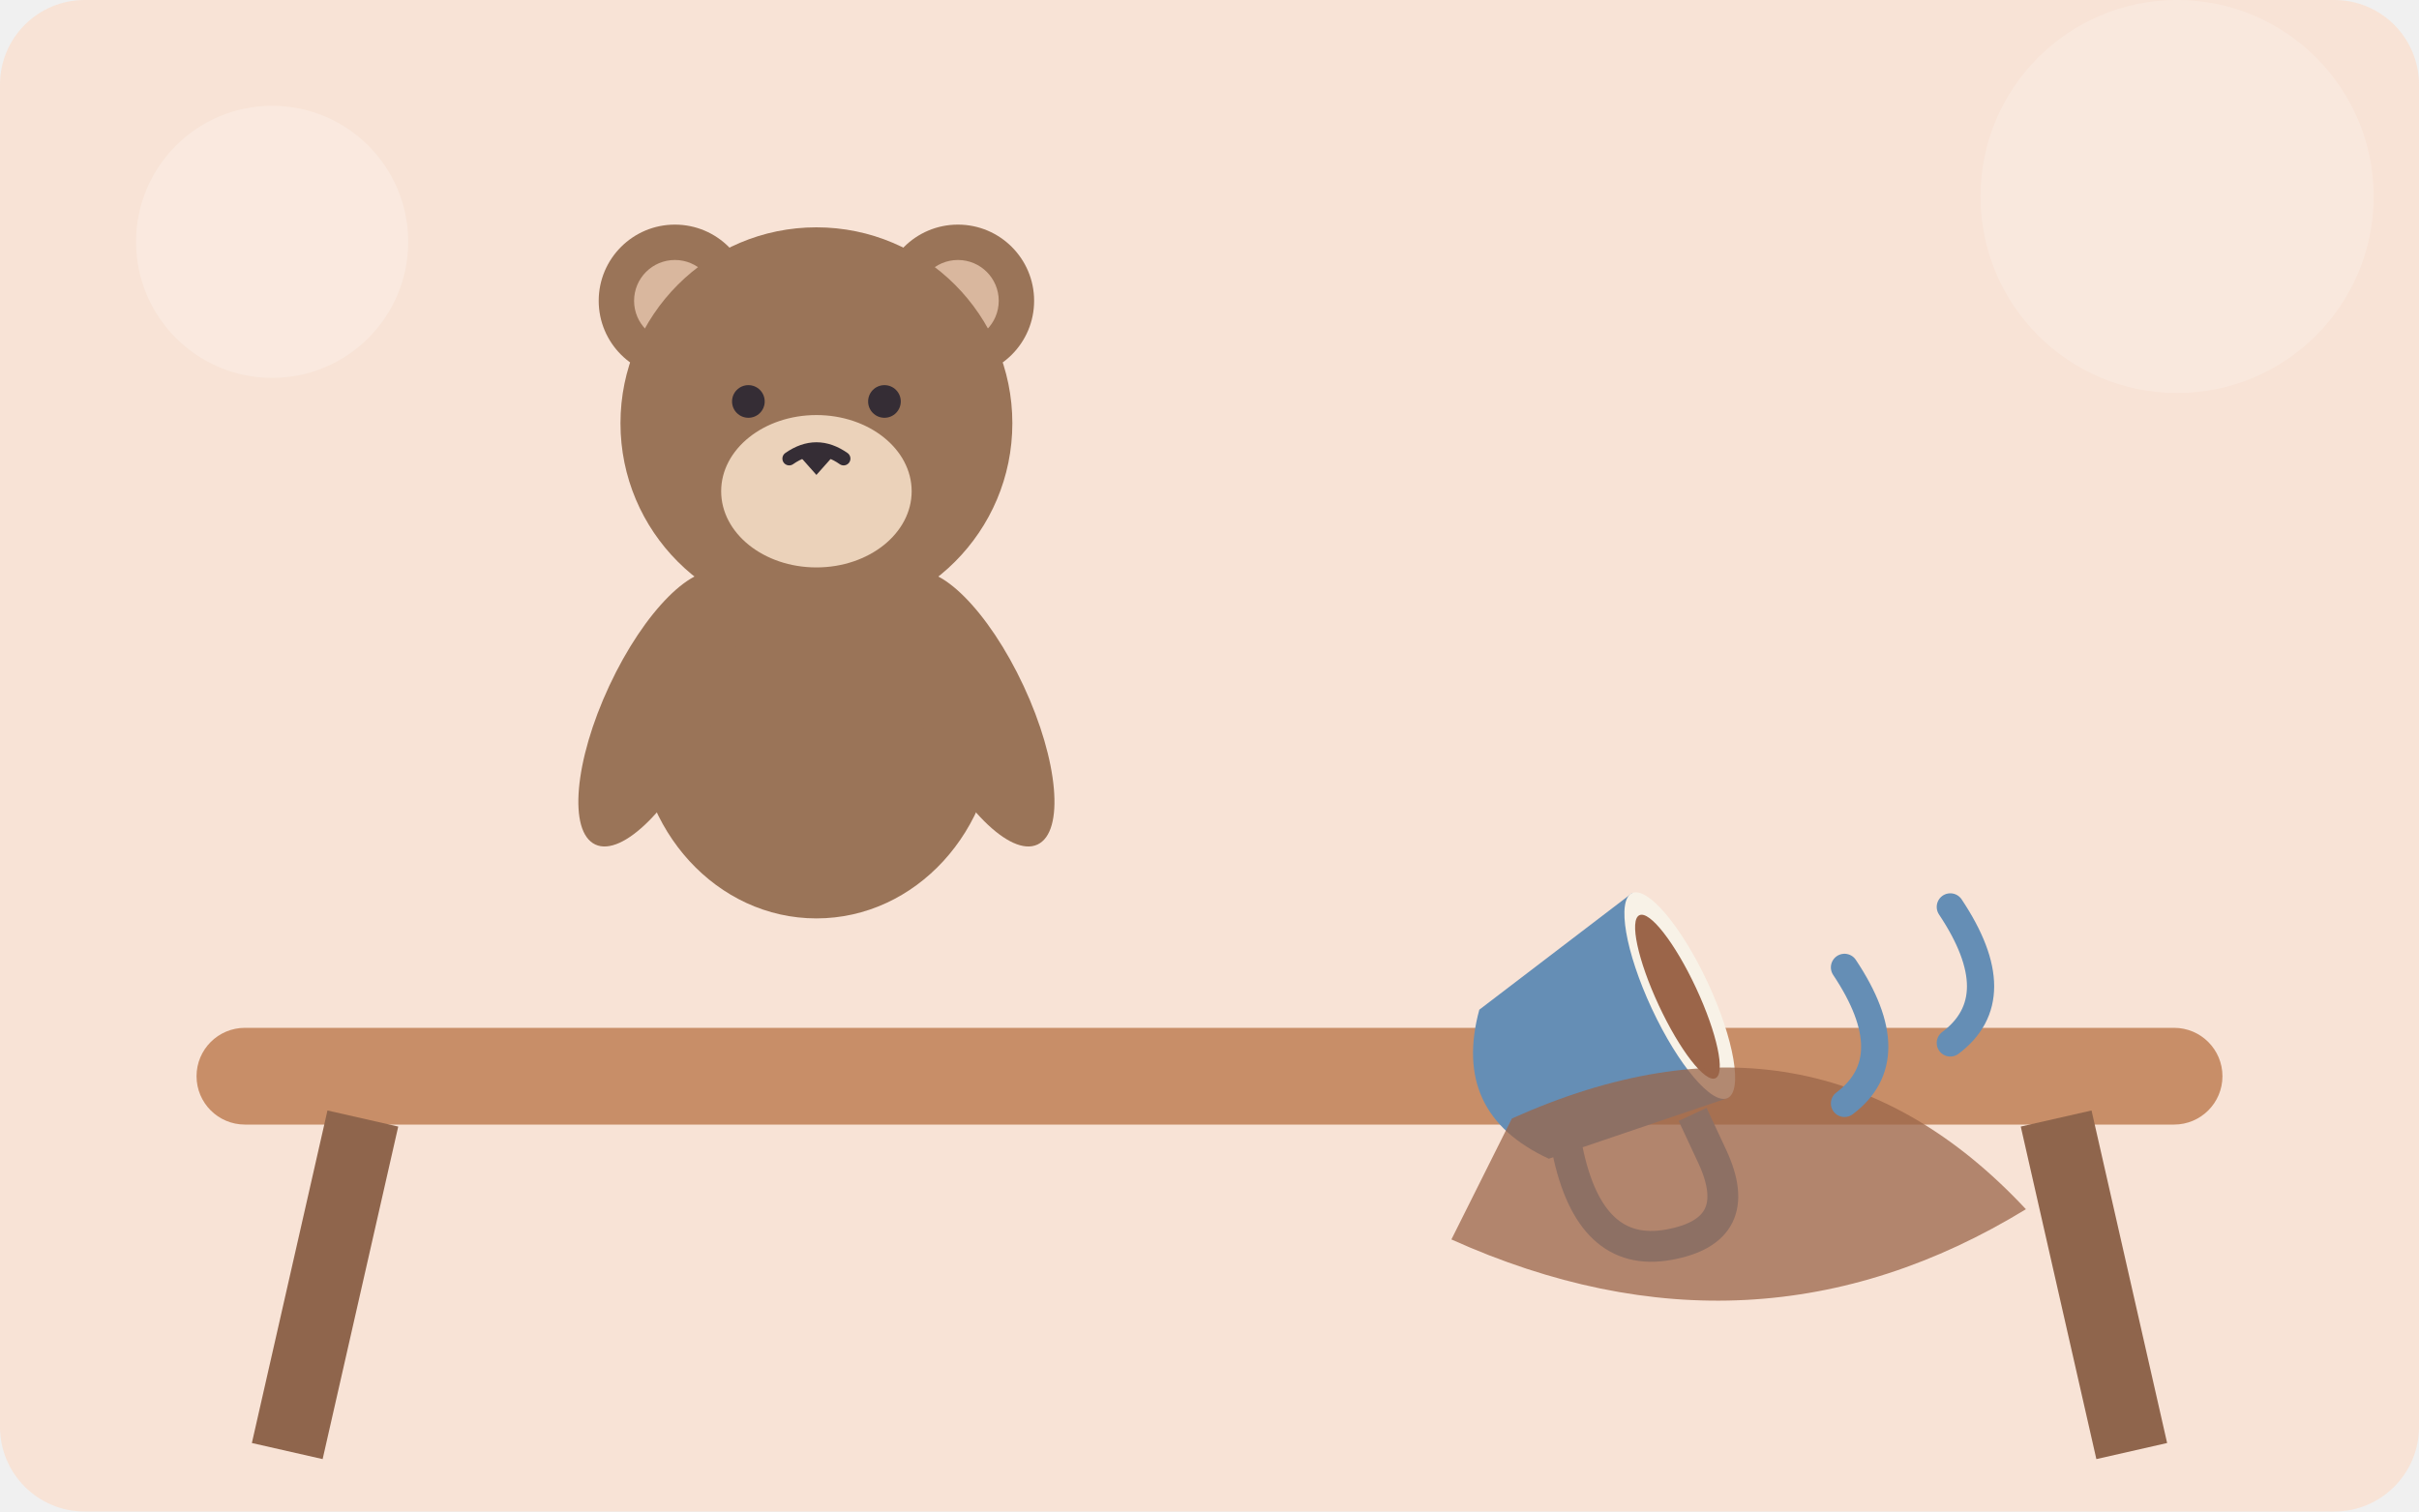
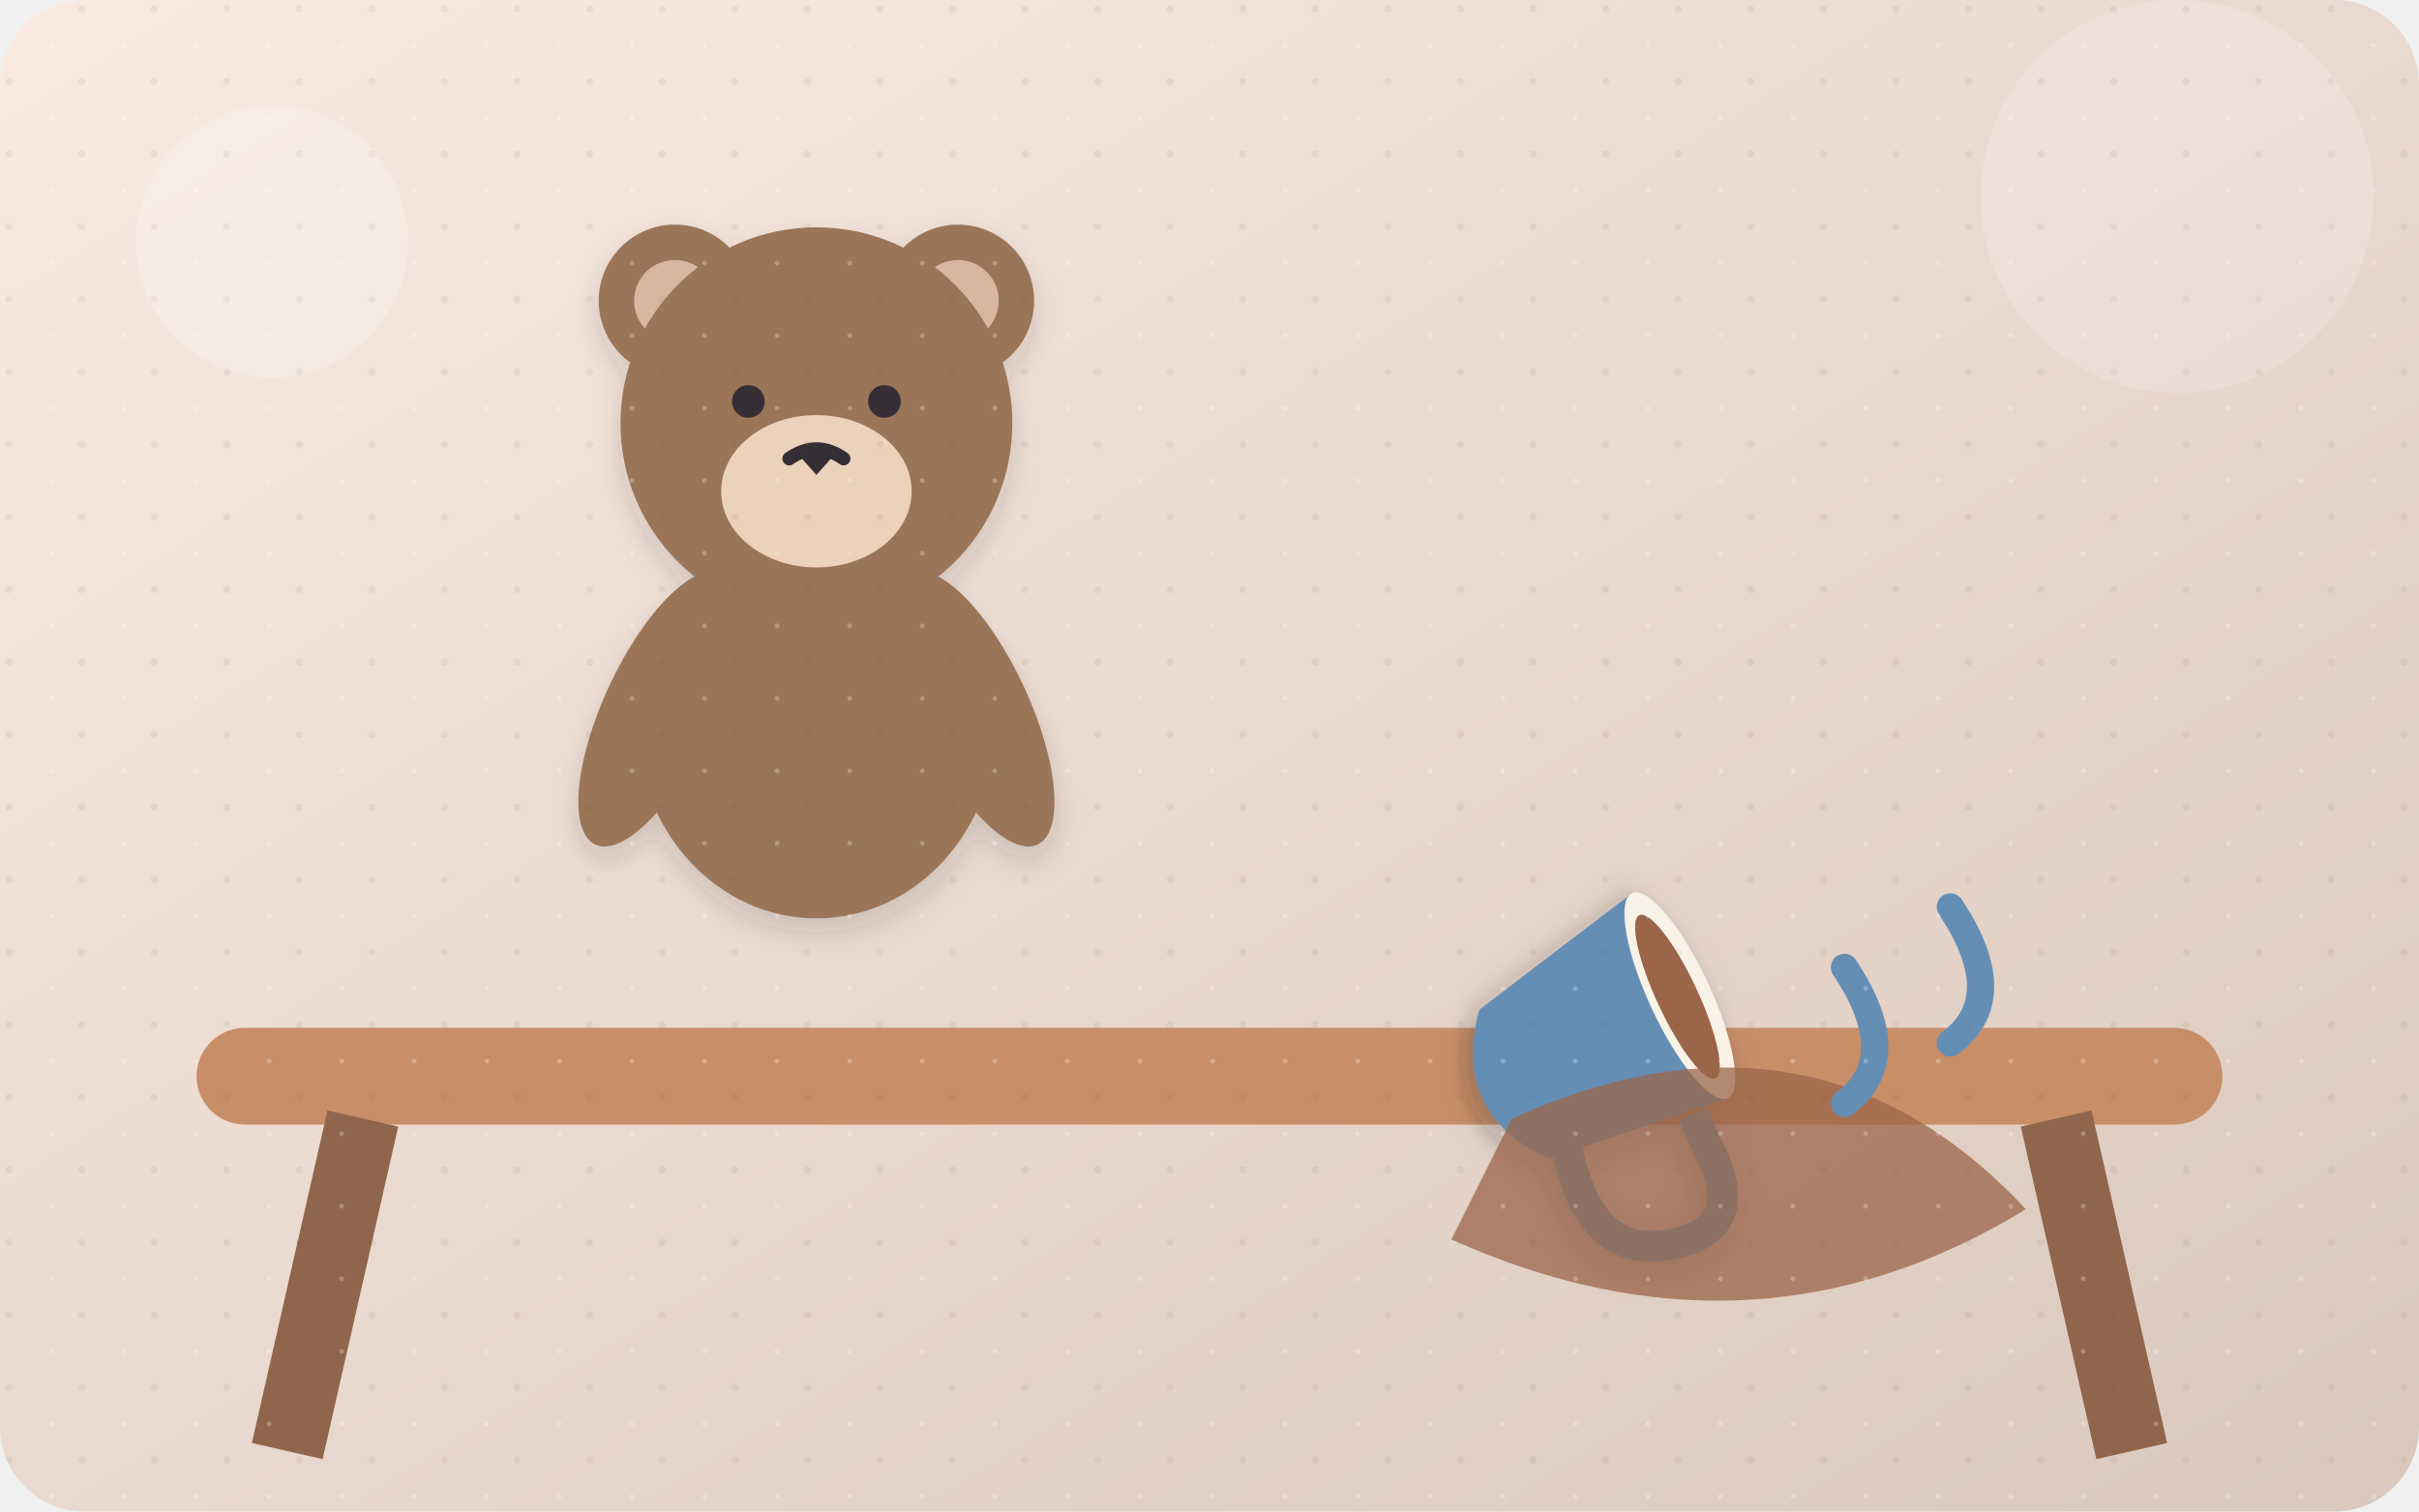
<svg xmlns="http://www.w3.org/2000/svg" viewBox="0 0 800 500" role="img">
-   <rect width="800" height="500" rx="28" fill="#F8E3D6" />
+   <defs>
+     <linearGradient id="bg" x1="0" y1="0" x2="1" y2="1">
+       <stop offset="0" stop-color="#faeae0" />
+       <stop offset="1" stop-color="#dac8bc" />
+     </linearGradient>
+     <pattern id="grain" width="24" height="24" patternUnits="userSpaceOnUse">
+       <circle cx="3" cy="3" r="1.2" fill="#6B5644" opacity=".08" />
+       <circle cx="17" cy="15" r=".8" fill="#FFFFFF" opacity=".25" />
+     </pattern>
+     <filter id="shadow" x="-30%" y="-30%" width="160%" height="170%">
+       <feDropShadow dx="0" dy="5" stdDeviation="5" flood-color="#352D35" flood-opacity=".16" />
+     </filter>
+   </defs>
+   <rect width="800" height="500" rx="28" fill="url(#bg)" />
  <circle cx="90" cy="80" r="45" fill="#FFFFFF" opacity=".22" />
  <circle cx="720" cy="65" r="65" fill="#FFFFFF" opacity=".18" />
-   <g transform="translate(270 140) scale(0.9)">
+   <g filter="url(#shadow)" transform="translate(270 140) scale(0.9)">
    <ellipse cx="0" cy="110" rx="66" ry="72" fill="#9A7458" />
    <circle cx="-52" cy="-45" r="28" fill="#9A7458" />
    <circle cx="52" cy="-45" r="28" fill="#9A7458" />
    <circle cx="-52" cy="-45" r="15" fill="#D9B79E" />
    <circle cx="52" cy="-45" r="15" fill="#D9B79E" />
    <circle cy="0" r="72" fill="#9A7458" />
    <ellipse cy="25" rx="35" ry="28" fill="#EBD2BA" />
    <circle cx="-25" cy="-8" r="6" fill="#352D35" />
    <circle cx="25" cy="-8" r="6" fill="#352D35" />
    <path d="M-8 10h16l-8 9Z" fill="#352D35" />
    <g fill="none" stroke="#352D35" stroke-width="5" stroke-linecap="round">
      <path d="M-10 13q10-7 20 0" />
    </g>
    <ellipse cx="-58" cy="105" rx="20" ry="55" fill="#9A7458" transform="rotate(25 -58 105)" />
    <ellipse cx="58" cy="105" rx="20" ry="55" fill="#9A7458" transform="rotate(-25 58 105)" />
  </g>
  <rect x="65" y="340" width="670" height="32" rx="16" fill="#C88E68" />
  <path d="M120 370l-25 110M680 370l25 110" stroke="#8F654C" stroke-width="24" />
-   <g transform="translate(530 345) scale(0.85)">
-     <g transform="rotate(65)">
+   <g filter="url(#shadow)" transform="translate(530 345) scale(0.85)">
+     <g filter="url(#shadow)" transform="rotate(65)">
      <path d="M-48-35H40L32 38Q0 65-32 38Z" fill="#658EB5" />
      <path d="M40-20h18q32 0 24 30T32 30" fill="none" stroke="#658EB5" stroke-width="12" />
      <ellipse cx="-4" cy="-35" rx="44" ry="12" fill="#F8F2E7" />
      <ellipse cx="-4" cy="-34" rx="35" ry="8" fill="#9B6549" />
    </g>
  </g>
  <path d="M500 370q100-45 170 30-90 55-190 10Z" fill="#9B6549" opacity=".75" />
  <path d="M610 320q20 30 0 45M645 300q20 30 0 45" fill="none" stroke="#658EB5" stroke-width="9" stroke-linecap="round" />
+   <rect width="800" height="500" rx="28" fill="url(#grain)" pointer-events="none" />
</svg>
